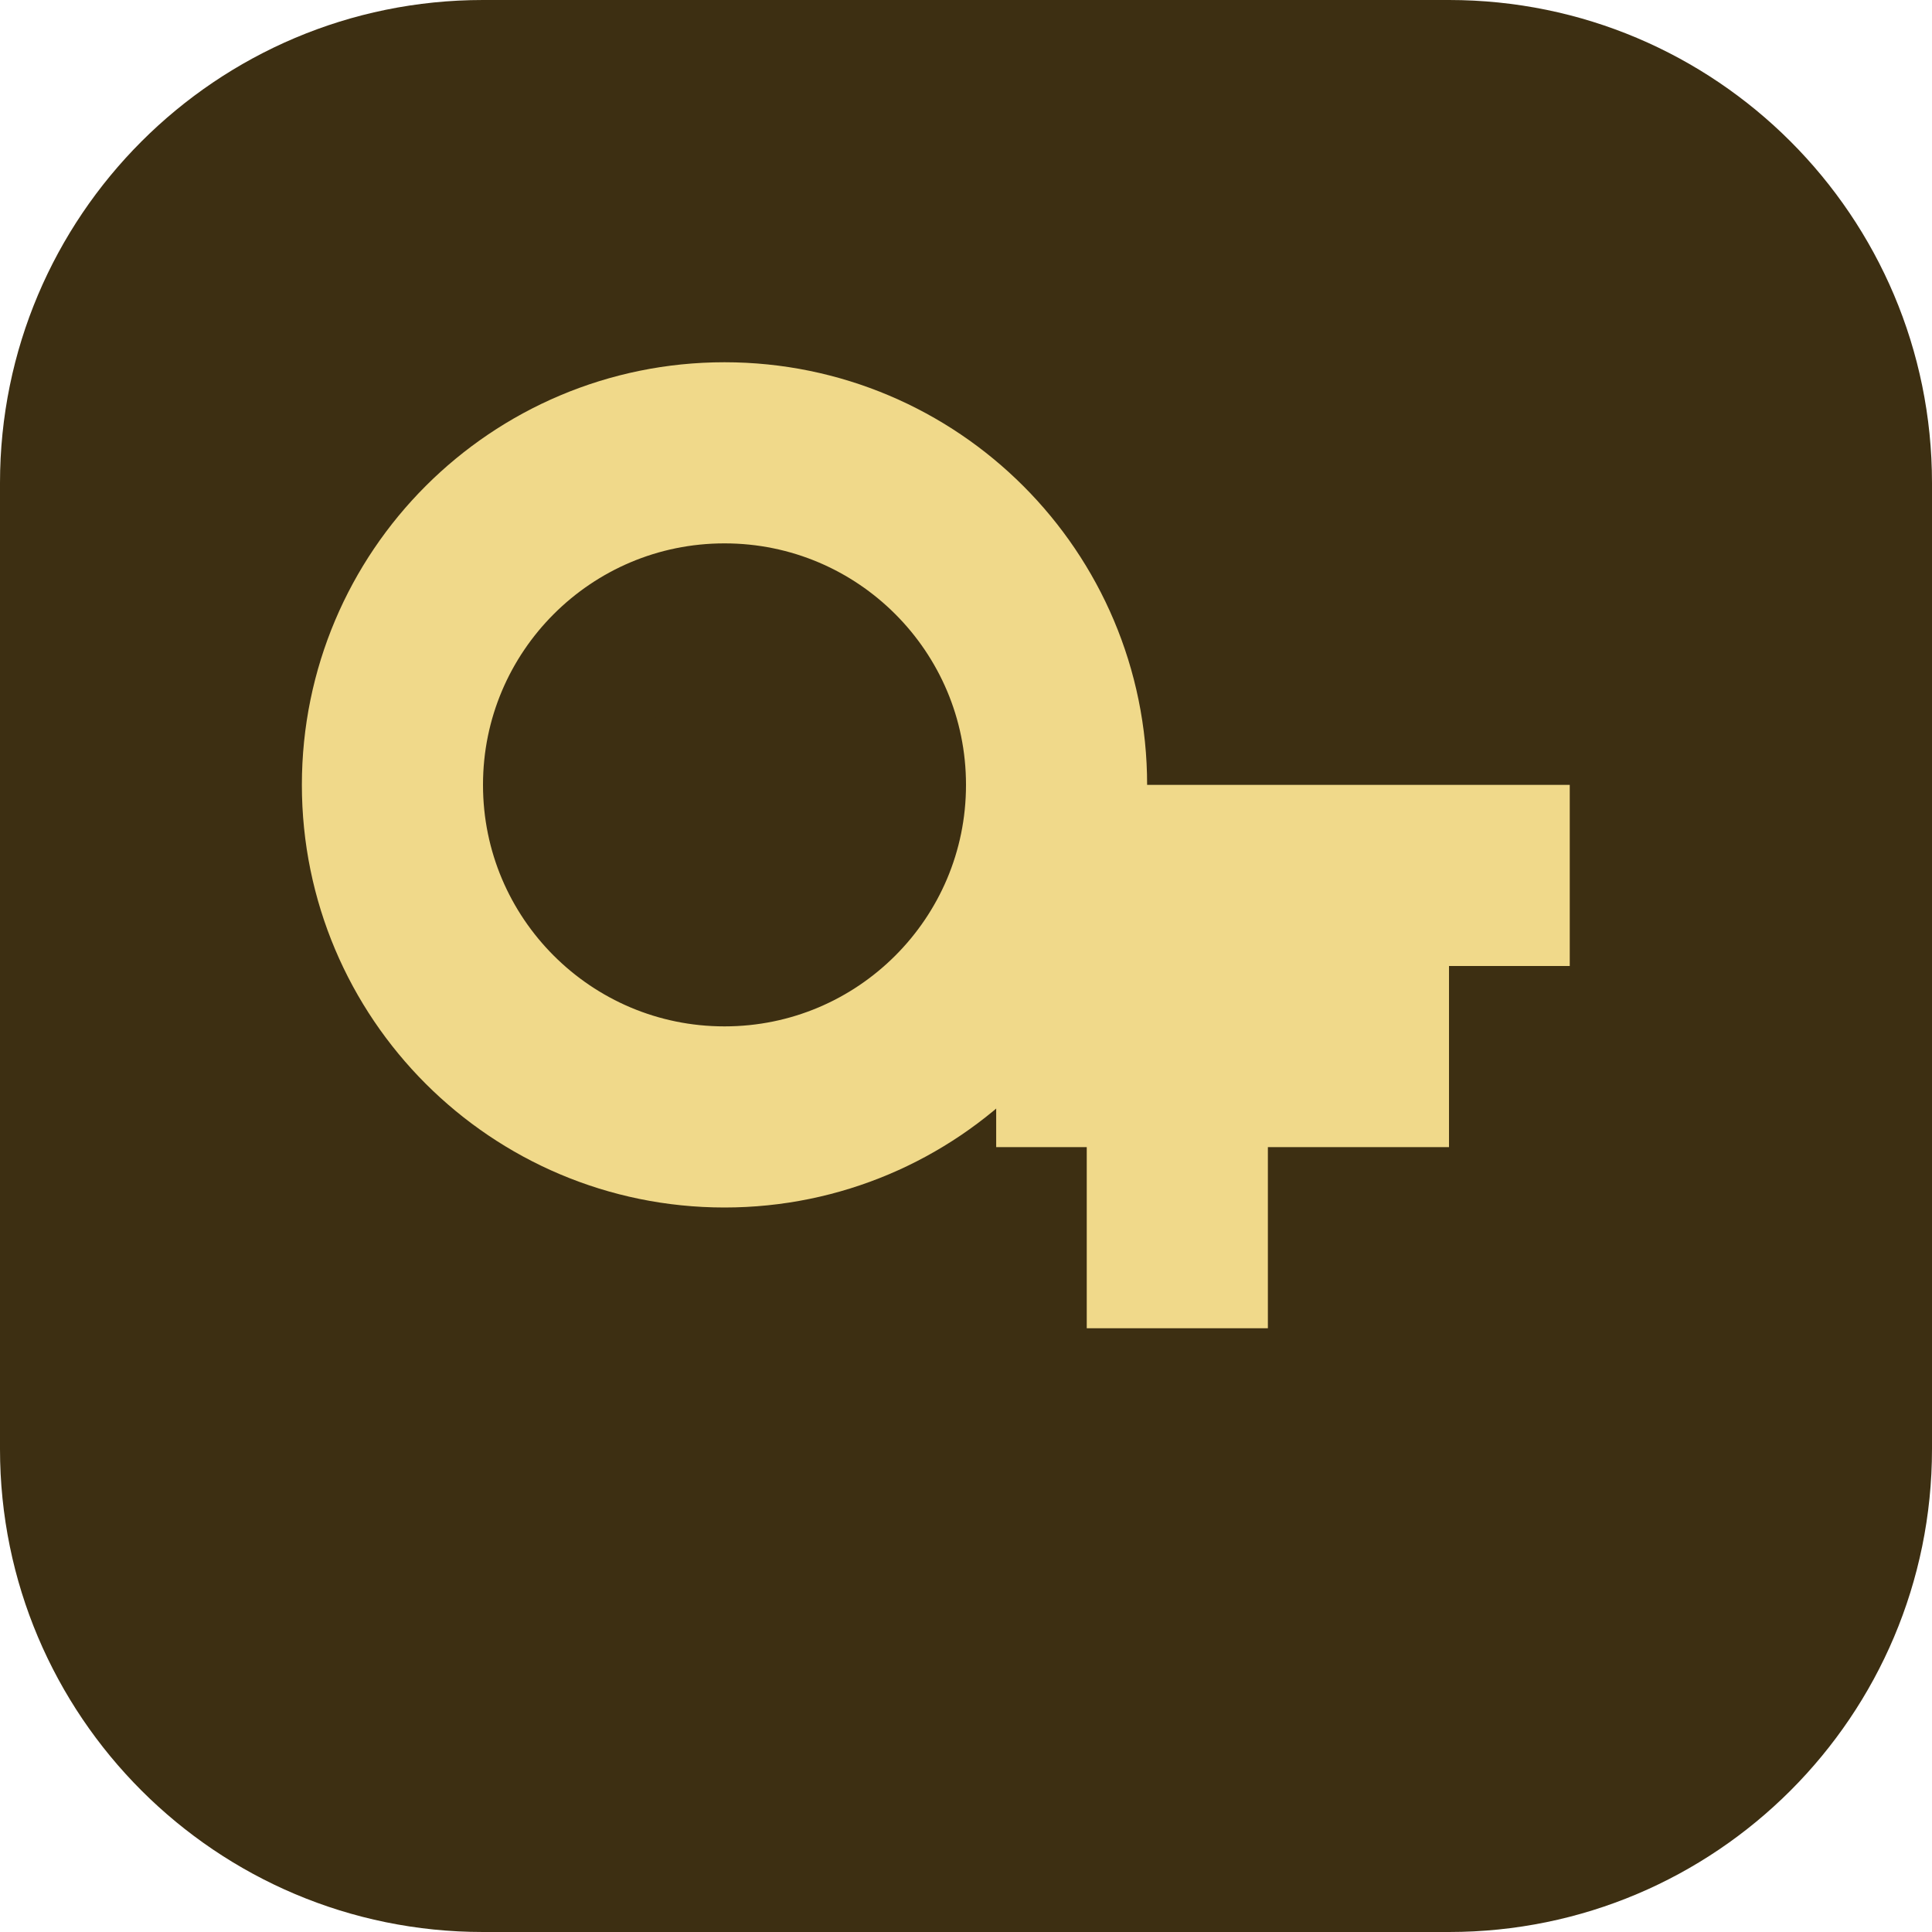
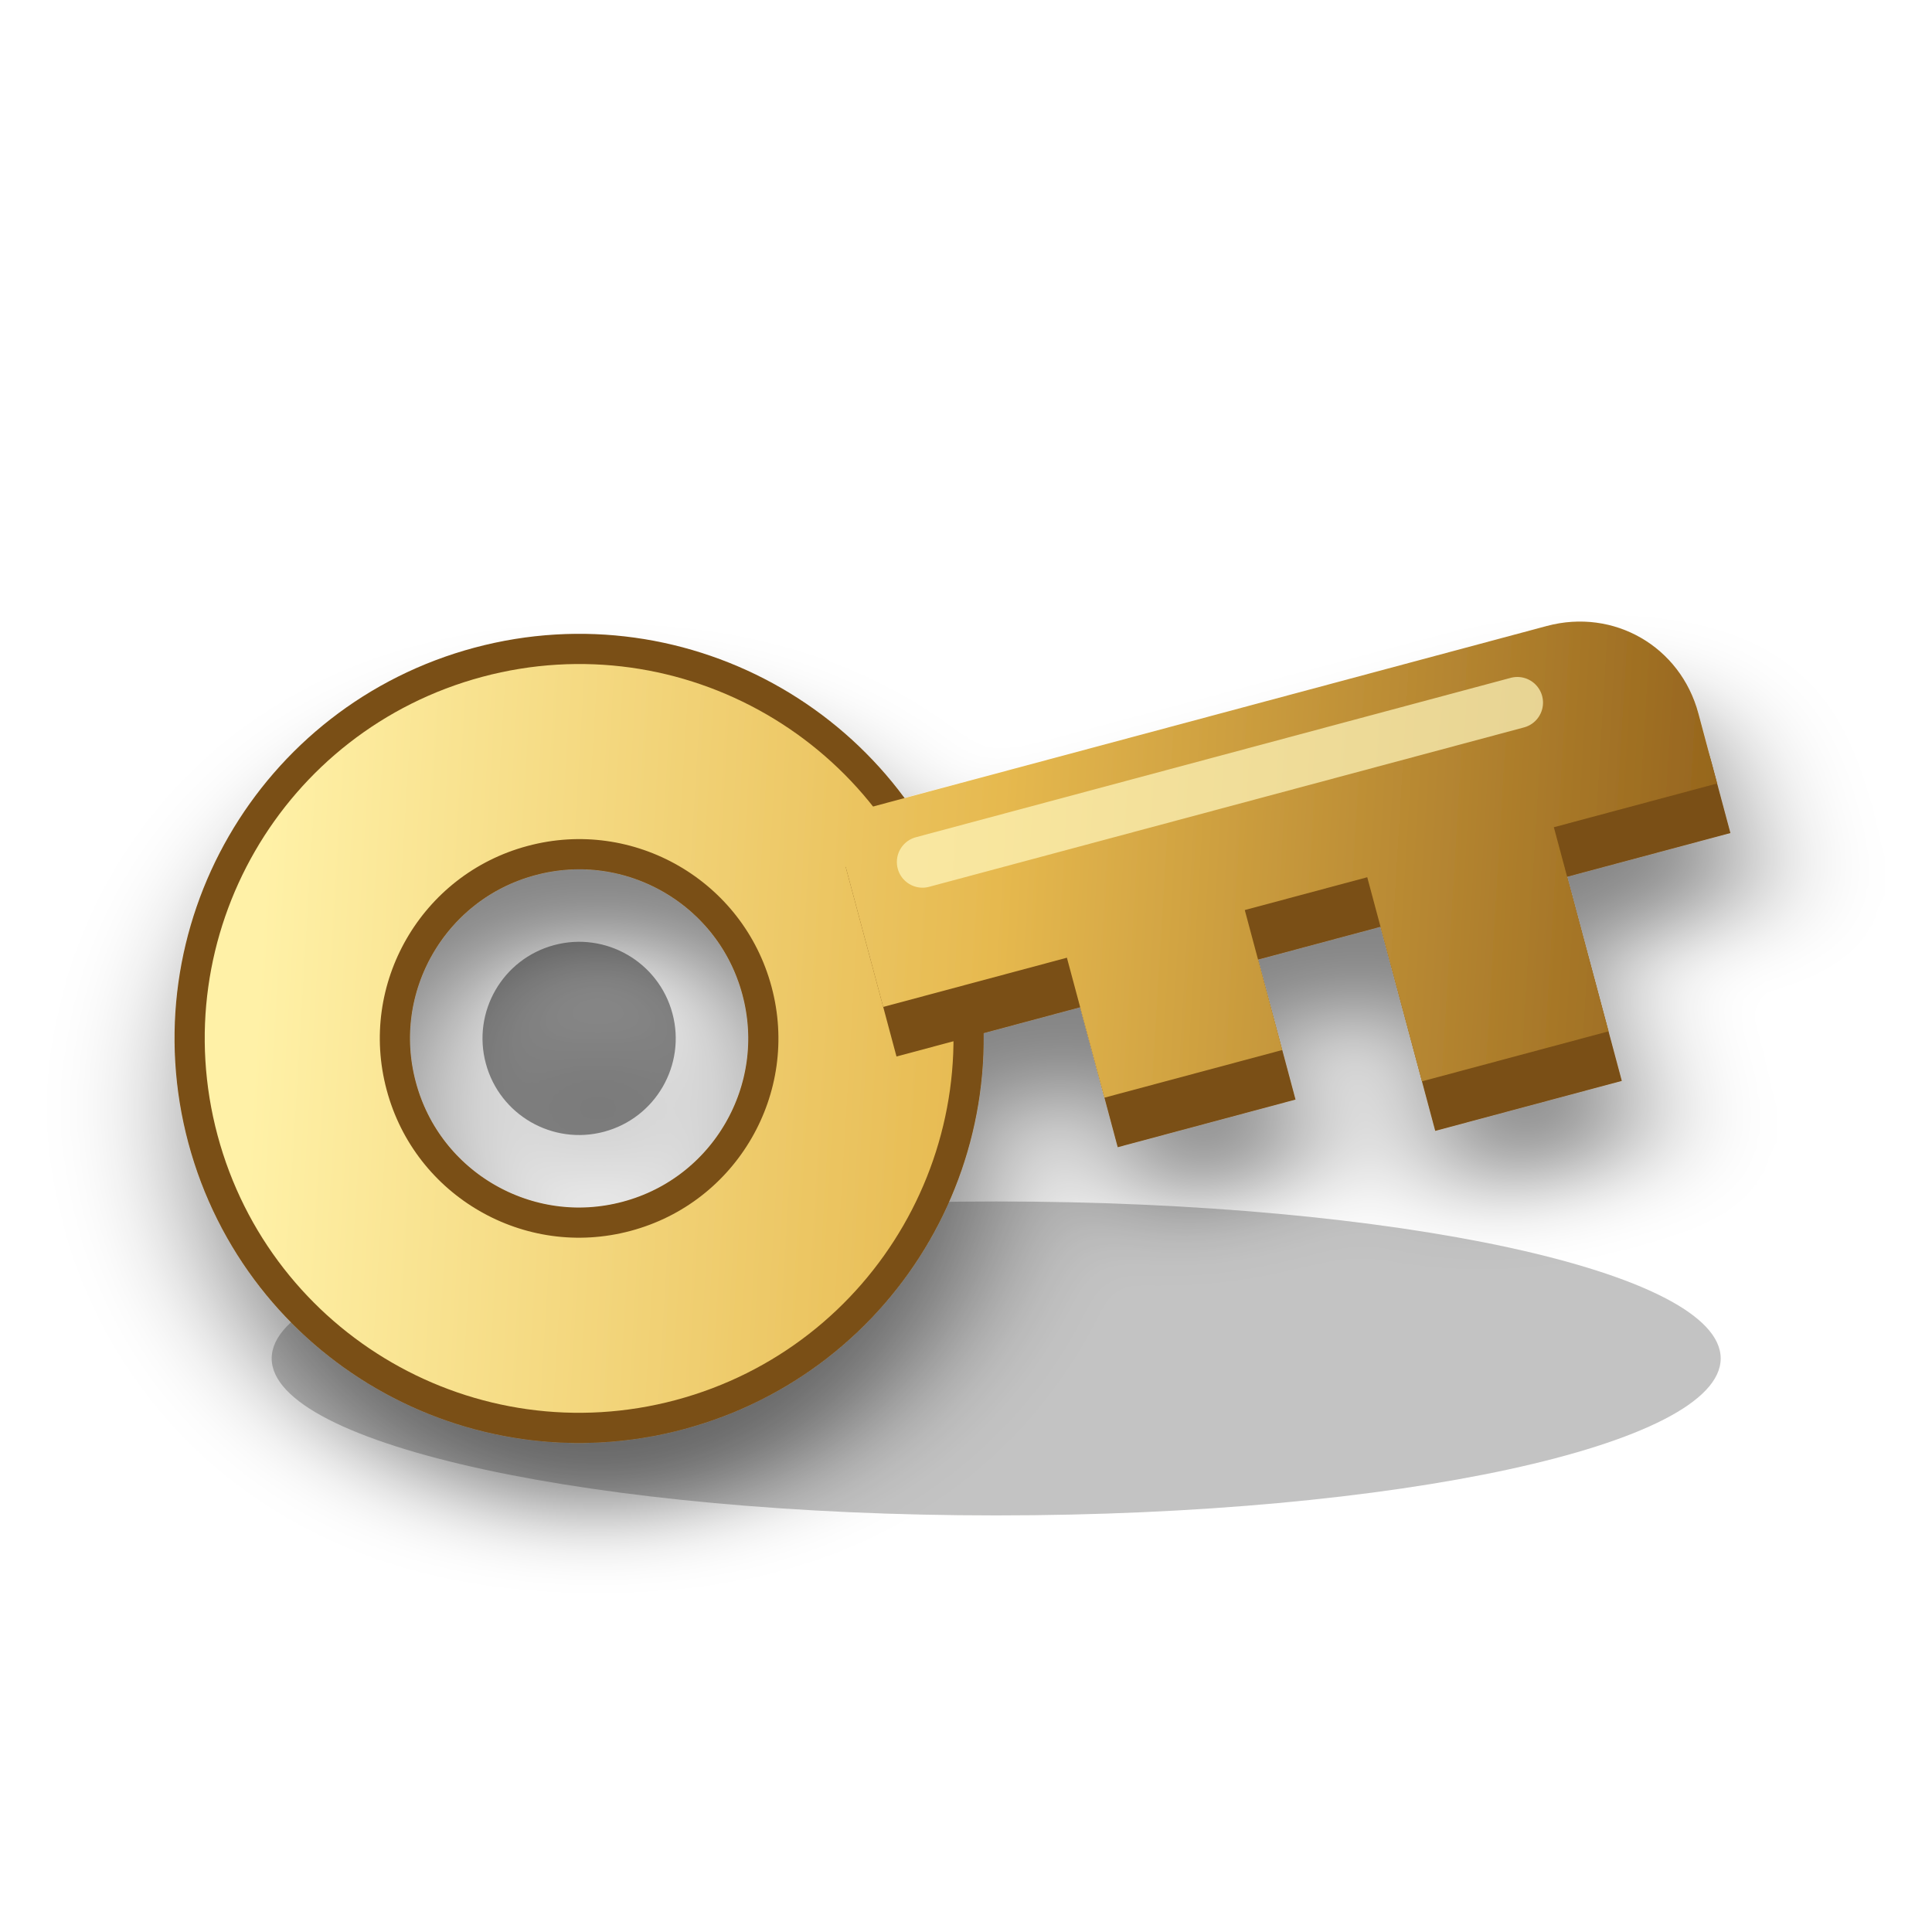
- <svg xmlns="http://www.w3.org/2000/svg" viewBox="0 0 32 32">
-   <rect width="32" height="32" rx="8" fill="#3d2f12" />
-   <circle cx="12" cy="13" r="5.5" fill="none" stroke="#f0d98a" stroke-width="3" />
-   <path d="M16.5 13h9.5v3h-2v3h-3v3h-3v-3h-1.5Z" fill="#f0d98a" />
-   <circle cx="12" cy="13" r="1.6" fill="#3d2f12" />
+ <svg xmlns="http://www.w3.org/2000/svg" width="64" height="64" viewBox="0 0 64 64">
+   <defs>
+     <linearGradient id="key-metal" x1="10" y1="24" x2="58" y2="40" gradientUnits="userSpaceOnUse">
+       <stop offset="0" stop-color="#fff1a7" />
+       <stop offset="0.48" stop-color="#e6b94f" />
+       <stop offset="1" stop-color="#8d5c18" />
+     </linearGradient>
+     <filter id="key-shadow" x="-20%" y="-20%" width="140%" height="150%">
+       <feDropShadow dx="0" dy="2.4" stdDeviation="1.8" flood-color="#050403" flood-opacity="0.48" />
+     </filter>
+   </defs>
+   <ellipse cx="33" cy="45" rx="24" ry="5.2" fill="#050403" opacity="0.24" />
+   <g transform="rotate(-15 32 32)" filter="url(#key-shadow)">
+     <circle cx="19" cy="31" r="9.5" fill="none" stroke="#7a4f15" stroke-width="7.8" />
+     <circle cx="19" cy="31" r="9.5" fill="none" stroke="url(#key-metal)" stroke-width="5.8" />
+     <circle cx="19" cy="31" r="3.2" fill="#0f0b06" opacity="0.42" />
+     <path d="M29 27.8h24.5c2.3 0 4.1 1.8 4.1 4.1v2.4H52v7h-6.4v-7h-4.2v4.8h-6.1v-4.8H29z" fill="#7a4f15" />
+     <path d="M29 26.1h24.5c2.3 0 4.1 1.8 4.1 4.1v2.4H52v7h-6.4v-7h-4.2v4.8h-6.1v-4.8H29z" fill="url(#key-metal)" />
+     <path d="M31.5 28.3h20.4" fill="none" stroke="#fff6bd" stroke-width="1.7" stroke-linecap="round" opacity="0.72" />
+   </g>
</svg>
